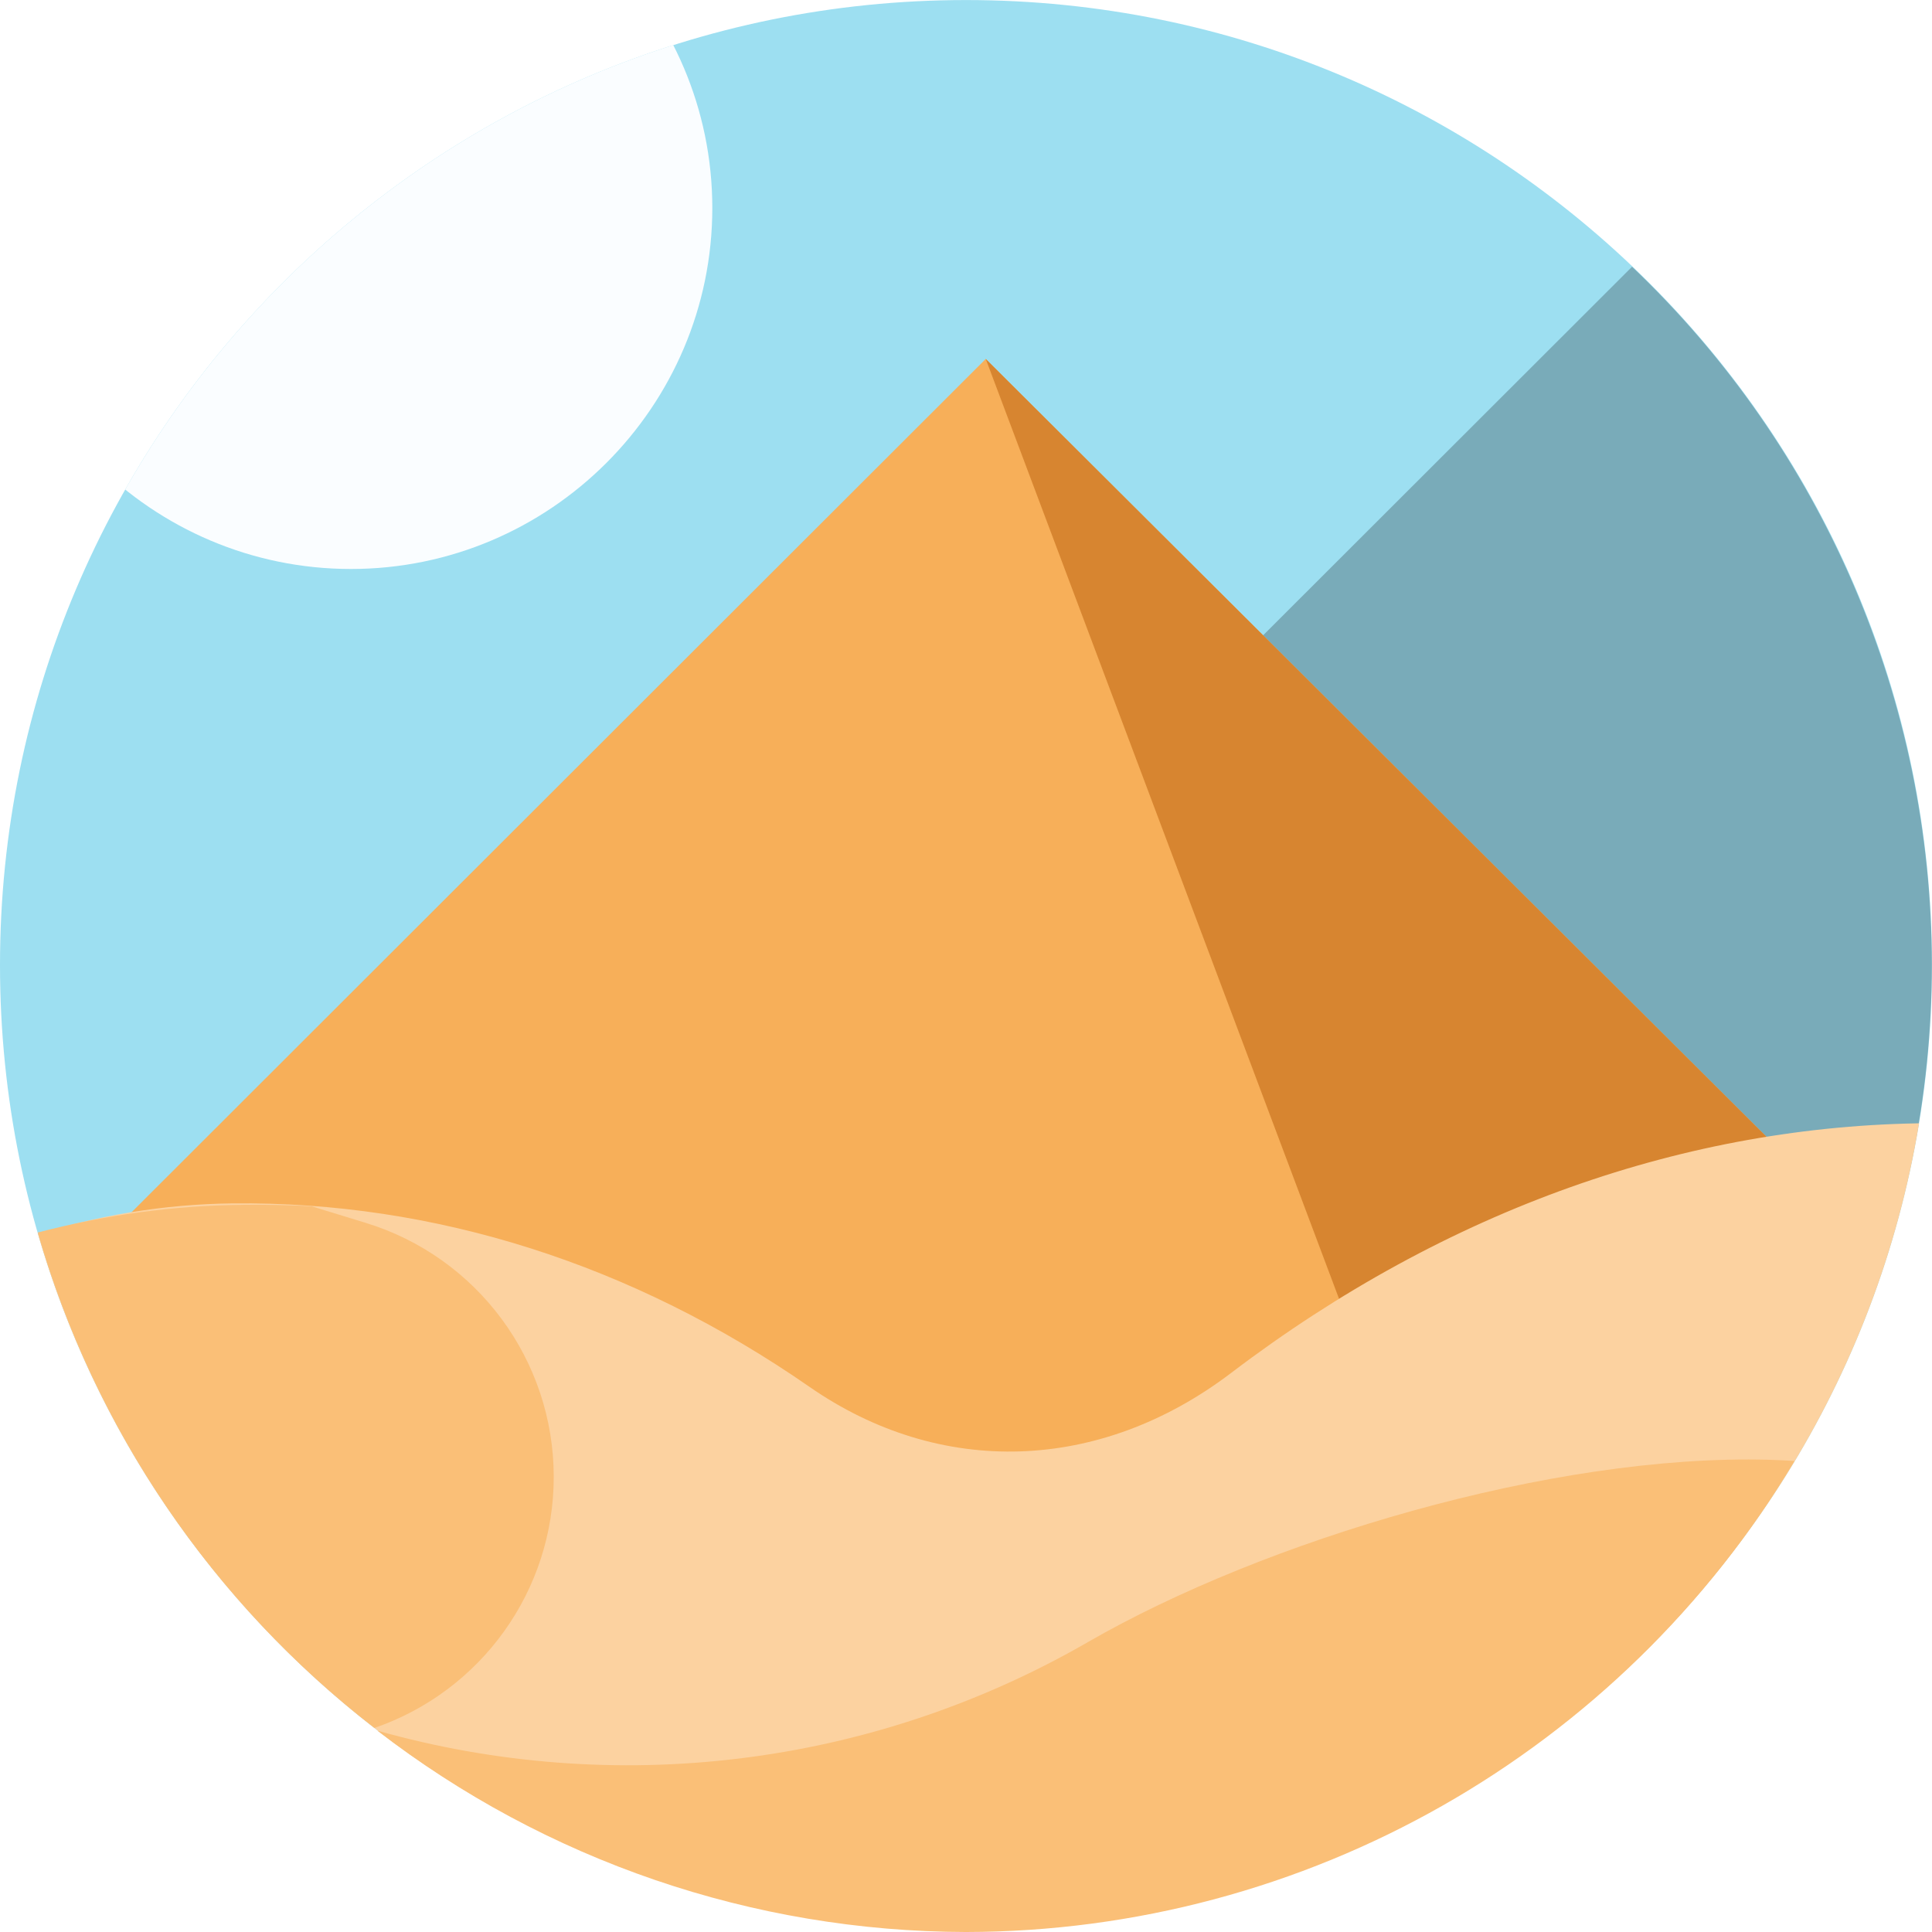
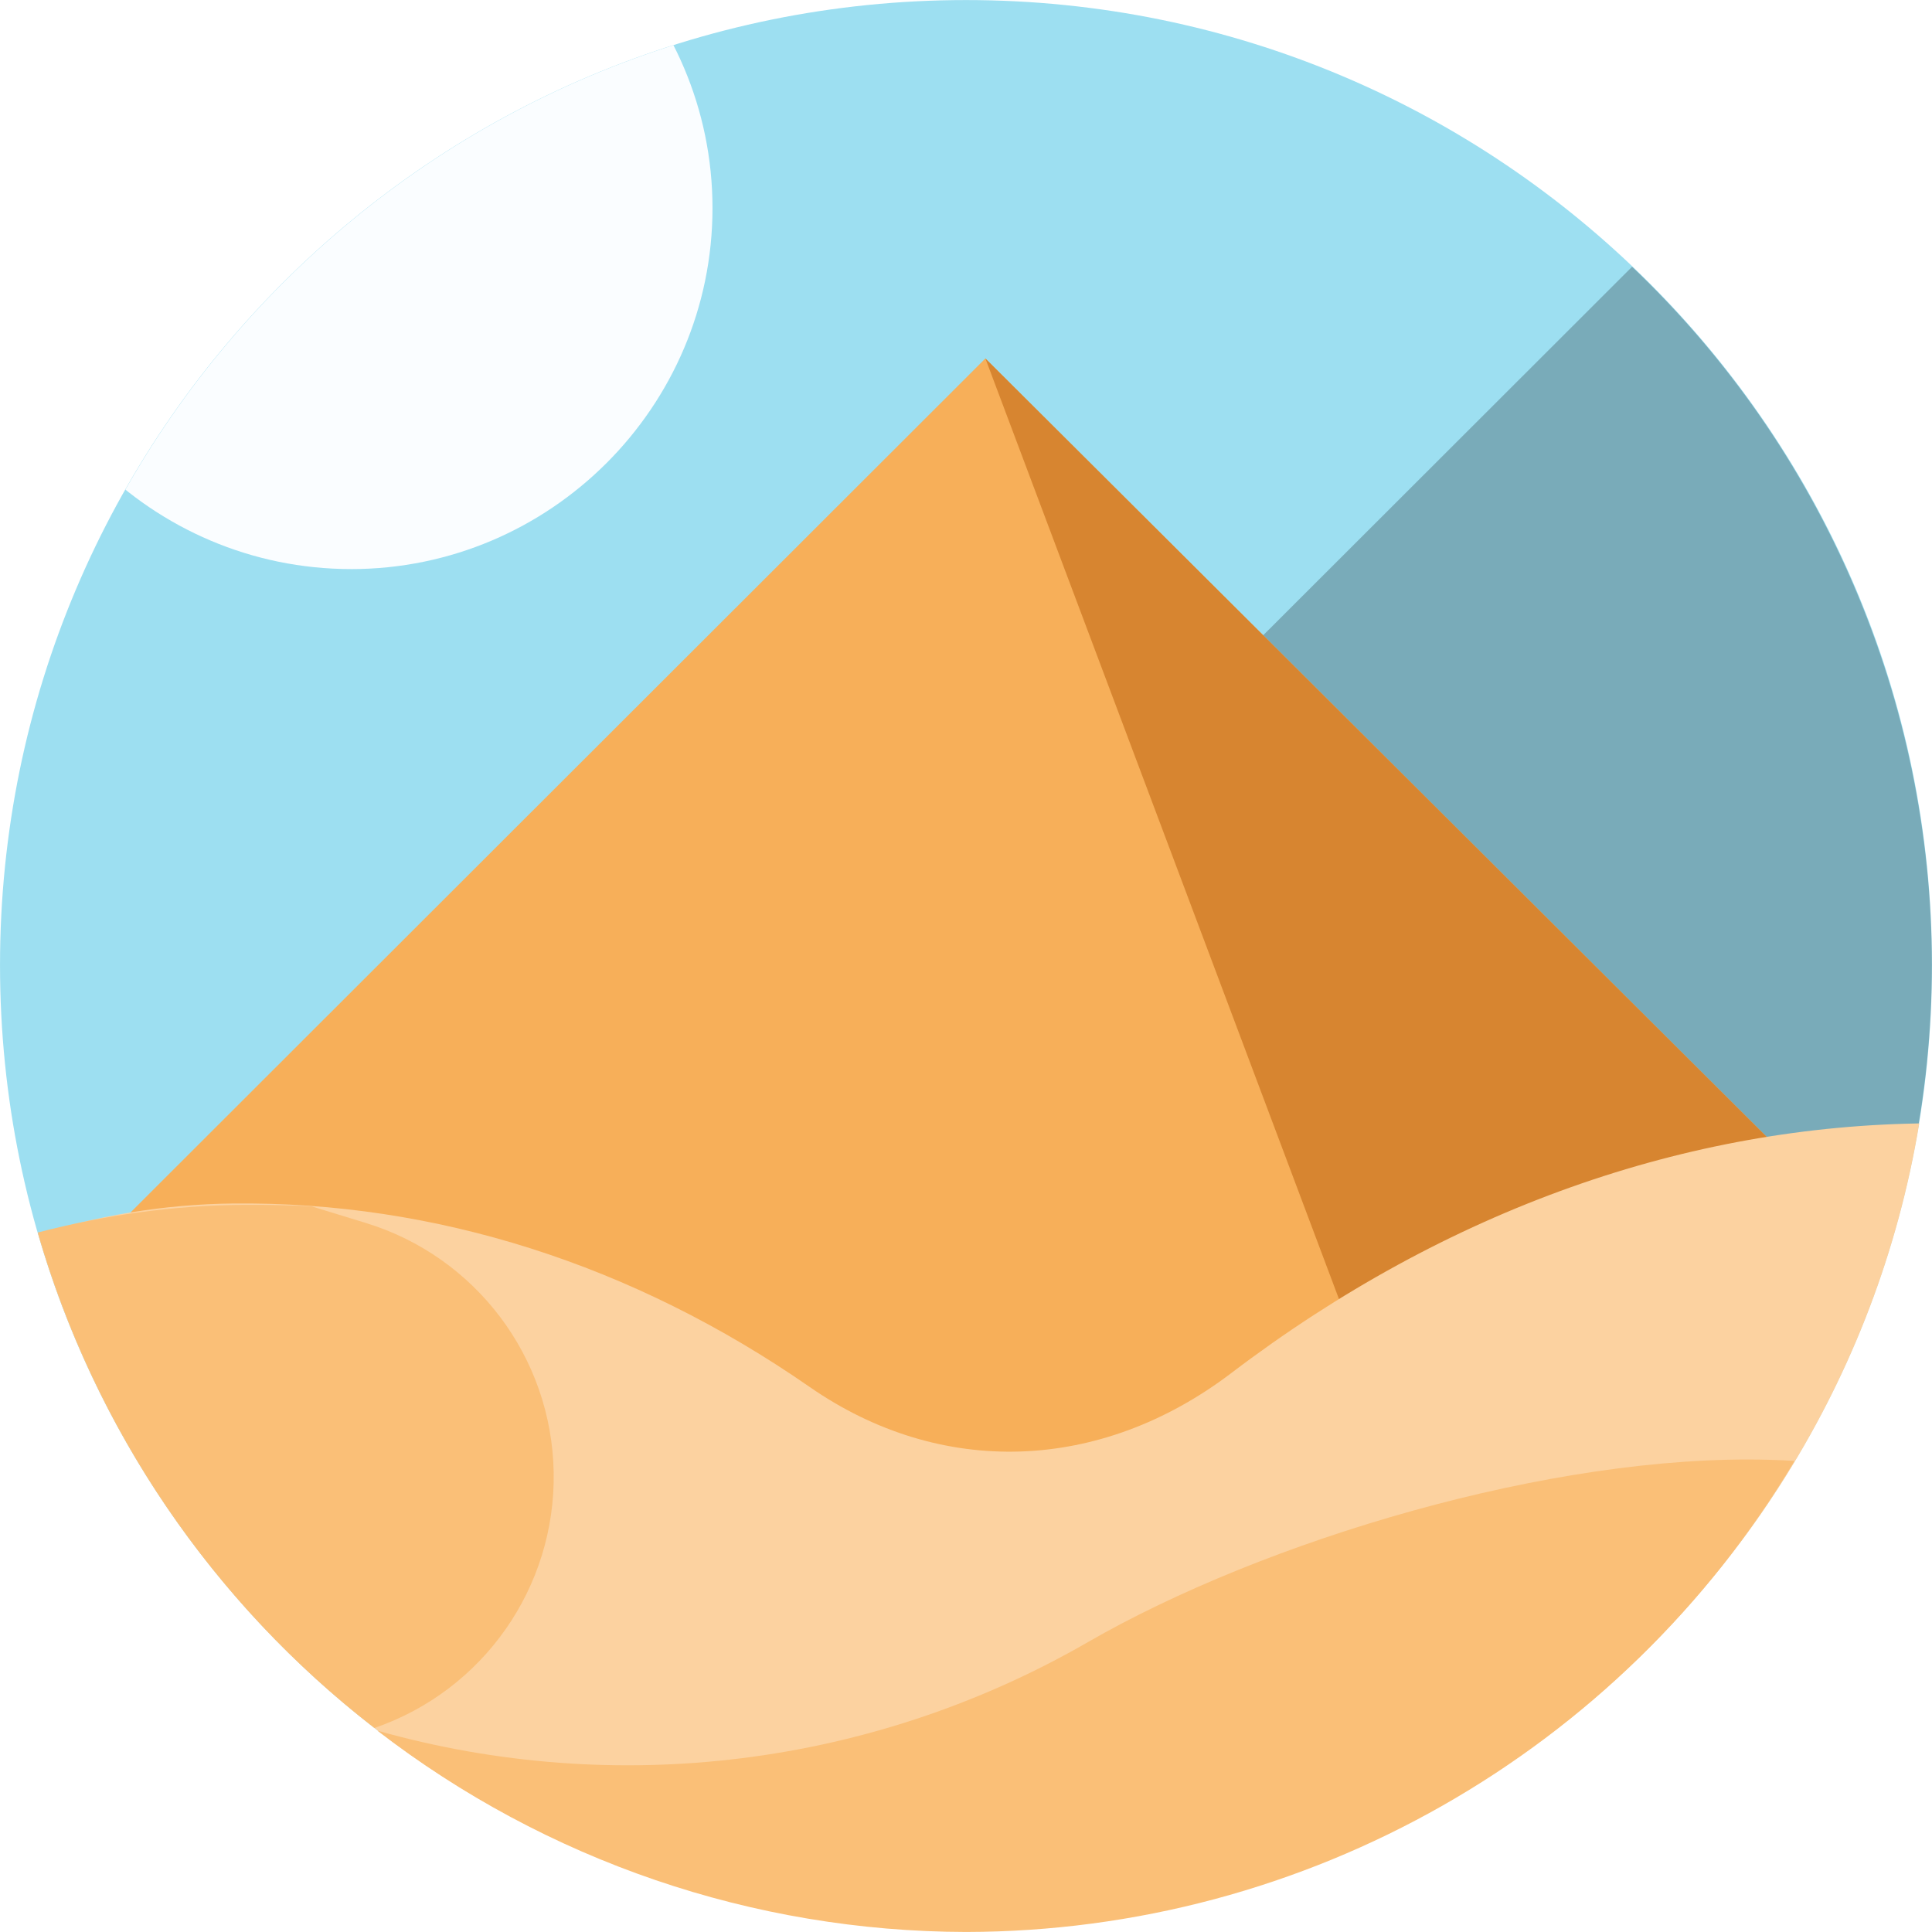
- <svg xmlns="http://www.w3.org/2000/svg" width="128" height="128" viewBox="0 0 33.867 33.867" version="1.1" id="svg6957">
-   <defs id="defs6951">
-     <clipPath id="clipPath6851" clipPathUnits="userSpaceOnUse">
-       <circle transform="scale(1,-1)" r="568.267" cy="-1870.497" cx="-1714.743" id="circle6853" style="opacity:1;vector-effect:none;fill:#9ddff1;fill-opacity:1;stroke:none;stroke-width:28.053;stroke-linecap:round;stroke-linejoin:round;stroke-miterlimit:4;stroke-dasharray:none;stroke-dashoffset:0;stroke-opacity:1" />
+ <svg xmlns="http://www.w3.org/2000/svg" width="128" height="128" viewBox="0 0 33.867 33.867">
+   <defs>
+     <clipPath id="a" clipPathUnits="userSpaceOnUse">
+       <circle transform="scale(1 -1)" r="568.267" cy="-1870.497" cx="-1714.743" fill="#9ddff1" stroke-width="28.053" stroke-linecap="round" stroke-linejoin="round" />
    </clipPath>
-     <clipPath id="clipPath6831" clipPathUnits="userSpaceOnUse">
-       <circle transform="scale(1,-1)" r="50.687" cy="855.244" cx="1256.554" id="circle6833" style="opacity:1;vector-effect:none;fill:#9ddff1;fill-opacity:1;stroke:none;stroke-width:2.502;stroke-linecap:round;stroke-linejoin:round;stroke-miterlimit:4;stroke-dasharray:none;stroke-dashoffset:0;stroke-opacity:1" />
+     <clipPath id="b" clipPathUnits="userSpaceOnUse">
+       <circle transform="scale(1 -1)" r="50.687" cy="855.244" cx="1256.554" fill="#9ddff1" stroke-width="2.502" stroke-linecap="round" stroke-linejoin="round" />
    </clipPath>
-     <clipPath id="clipPath6841" clipPathUnits="userSpaceOnUse">
-       <circle transform="scale(1,-1)" r="50.687" cy="855.244" cx="1256.554" id="circle6843" style="opacity:1;vector-effect:none;fill:#9ddff1;fill-opacity:1;stroke:none;stroke-width:2.502;stroke-linecap:round;stroke-linejoin:round;stroke-miterlimit:4;stroke-dasharray:none;stroke-dashoffset:0;stroke-opacity:1" />
+     <clipPath id="c" clipPathUnits="userSpaceOnUse">
+       <circle transform="scale(1 -1)" r="50.687" cy="855.244" cx="1256.554" fill="#9ddff1" stroke-width="2.502" stroke-linecap="round" stroke-linejoin="round" />
    </clipPath>
  </defs>
-   <g id="layer1">
-     <g id="g7578" transform="matrix(0.9469957,0,0,0.9460369,-12.41229,-26.70008)">
-       <circle style="vector-effect:none;fill:#9ddff1;fill-opacity:1;stroke:none;stroke-width:0.883;stroke-linecap:round;stroke-linejoin:round;stroke-miterlimit:4;stroke-dasharray:none;stroke-dashoffset:0;stroke-opacity:1" id="path6814" cx="30.988" cy="46.105" r="17.881" />
-       <path id="path2486-6-3-4" d="M 43.317,33.166 18.056,58.427 a 17.881,17.881 0 0 0 12.93,5.54 17.881,17.881 0 0 0 17.881,-17.881 17.881,17.881 0 0 0 -5.55,-12.92 z" style="fill:#000000;fill-opacity:0.234;fill-rule:nonzero;stroke:none;stroke-width:0.405" />
-       <g id="g891" transform="matrix(0.03146599,0,0,-0.03146599,84.94418,104.9622)" clip-path="url(#clipPath6851)">
-         <g id="g6857" transform="translate(0,-33.6342)">
-           <path id="path58-1" transform="matrix(8.408549,0,0,-8.408549,-5581.843,16627.068)" d="m 461.283,1708.5 -65.012,65.012 a 67.582,67.582 0 0 0 39.422,40.453 l 60.486,-6.014 a 67.582,67.582 0 0 0 28.127,-36.598 z" style="fill:#f7af59;fill-opacity:1;fill-rule:evenodd;stroke:none;stroke-width:0.052" />
-           <path id="path60" transform="matrix(8.408549,0,0,-8.408549,-5581.843,16627.068)" d="m 461.283,1708.5 36.838,98.096 a 67.582,67.582 0 0 0 26.186,-35.242 z" style="fill:#d78530;fill-opacity:1;fill-rule:evenodd;stroke:none;stroke-width:0.052" />
-         </g>
+   <g transform="matrix(.947 0 0 .94604 -12.412 -26.7)">
+     <circle cx="30.988" cy="46.105" r="17.881" fill="#9ddff1" stroke-width=".883" stroke-linecap="round" stroke-linejoin="round" />
+     <path d="M43.317 33.166l-25.26 25.26a17.881 17.881 0 0012.93 5.54 17.881 17.881 0 0017.88-17.88 17.881 17.881 0 00-5.55-12.92z" fill-opacity=".234" stroke-width=".405" />
+     <g transform="matrix(.03147 0 0 -.03147 84.944 104.962)" clip-path="url(#a)">
+       <g fill-rule="evenodd" stroke-width=".052">
+         <path d="M-1703.121 2227.428l-546.654-546.654a568.267 568.267 0 01331.48-340.152l508.603 50.566a568.267 568.267 0 01236.507 307.733z" fill="#f7af59" />
+         <path d="M-1703.121 2227.428l309.753-824.842a568.267 568.267 0 01220.183 296.335z" fill="#d78530" />
      </g>
-       <path d="m 1224.282,-834.443 c 10.443,0 18.961,8.517 18.961,18.961 0,10.443 -8.517,18.961 -18.961,18.961 -10.444,0 -18.961,-8.518 -18.961,-18.961 0,-10.443 8.517,-18.961 18.961,-18.961" style="fill:#fafdff;fill-opacity:1;fill-rule:evenodd;stroke:none;stroke-width:0.023" id="path86-5" clip-path="url(#clipPath6831)" transform="matrix(0.3527778,0,0,-0.3527778,-412.2962,-255.6069)" />
-       <path d="m 1306.995,-863.551 v -44.282 h -109.768 v 33.337 c 6.471,4.336 13.609,6.655 20.84,6.734 10.604,0.116 21.002,-3.193 30.275,-9.636 6.88,-4.78 15.244,-4.503 22.124,0.731 11.346,8.632 23.962,13.017 36.529,13.116" style="fill:#fcd2a0;fill-opacity:1;fill-rule:evenodd;stroke:none;stroke-width:0.021" id="path76" clip-path="url(#clipPath6841)" transform="matrix(0.3527778,0,0,-0.3527778,-412.2962,-255.6059)" />
-       <path id="path6814-5" d="m 17.607,50.548 c -1.286,0.011 -2.562,0.188 -3.801,0.513 a 17.881,17.881 0 0 0 6.232,9.18 c 1.979,-0.683 3.319,-2.545 3.319,-4.651 0,-2.164 -1.413,-4.074 -3.481,-4.708 l -1.006,-0.309 c -0.419,-0.021 -0.84,-0.03 -1.262,-0.026 z" style="vector-effect:none;fill:#fabf77;fill-opacity:1;stroke:none;stroke-width:0.883;stroke-linecap:round;stroke-linejoin:round;stroke-miterlimit:4;stroke-dasharray:none;stroke-dashoffset:0;stroke-opacity:1" />
-       <path style="fill:#fabf77;fill-opacity:1;fill-rule:evenodd;stroke:none;stroke-width:0.006" d="m 45.858,55.272 c -4.024,-0.112 -9.359,1.499 -12.615,3.379 -4.033,2.328 -8.781,2.874 -13.151,1.64 a 17.881,17.881 0 0 0 10.895,3.731 17.881,17.881 0 0 0 15.337,-8.728 c -0.153,-0.01 -0.308,-0.017 -0.466,-0.022 z" id="path82-7-9-8" />
    </g>
+     <path d="M1224.282-834.443c10.444 0 18.961 8.518 18.961 18.96 0 10.444-8.517 18.962-18.96 18.962-10.444 0-18.962-8.518-18.962-18.961 0-10.443 8.518-18.96 18.961-18.96" clip-path="url(#b)" transform="matrix(.35278 0 0 -.35278 -412.296 -255.607)" fill="#fafdff" fill-rule="evenodd" stroke-width=".023" />
+     <path d="M1306.995-863.55v-44.283h-109.768v33.337c6.471 4.337 13.609 6.655 20.84 6.734 10.604.116 21.002-3.193 30.275-9.636 6.88-4.78 15.244-4.503 22.124.731 11.346 8.632 23.962 13.017 36.53 13.116" clip-path="url(#c)" transform="matrix(.35278 0 0 -.35278 -412.296 -255.606)" fill="#fcd2a0" fill-rule="evenodd" stroke-width=".021" />
+     <path d="M17.607 50.548c-1.286.01-2.562.188-3.801.513a17.881 17.881 0 006.232 9.18 4.921 4.921 0 00-.162-9.358l-1.007-.309c-.42-.02-.84-.03-1.262-.026z" fill="#fabf77" stroke-width=".883" stroke-linecap="round" stroke-linejoin="round" />
+     <path d="M45.858 55.272c-4.024-.113-9.358 1.499-12.615 3.379a17.038 17.038 0 01-13.15 1.64 17.881 17.881 0 0010.895 3.73 17.881 17.881 0 0015.336-8.728c-.153-.01-.308-.017-.466-.021z" fill="#fabf77" fill-rule="evenodd" stroke-width=".006" />
  </g>
</svg>
